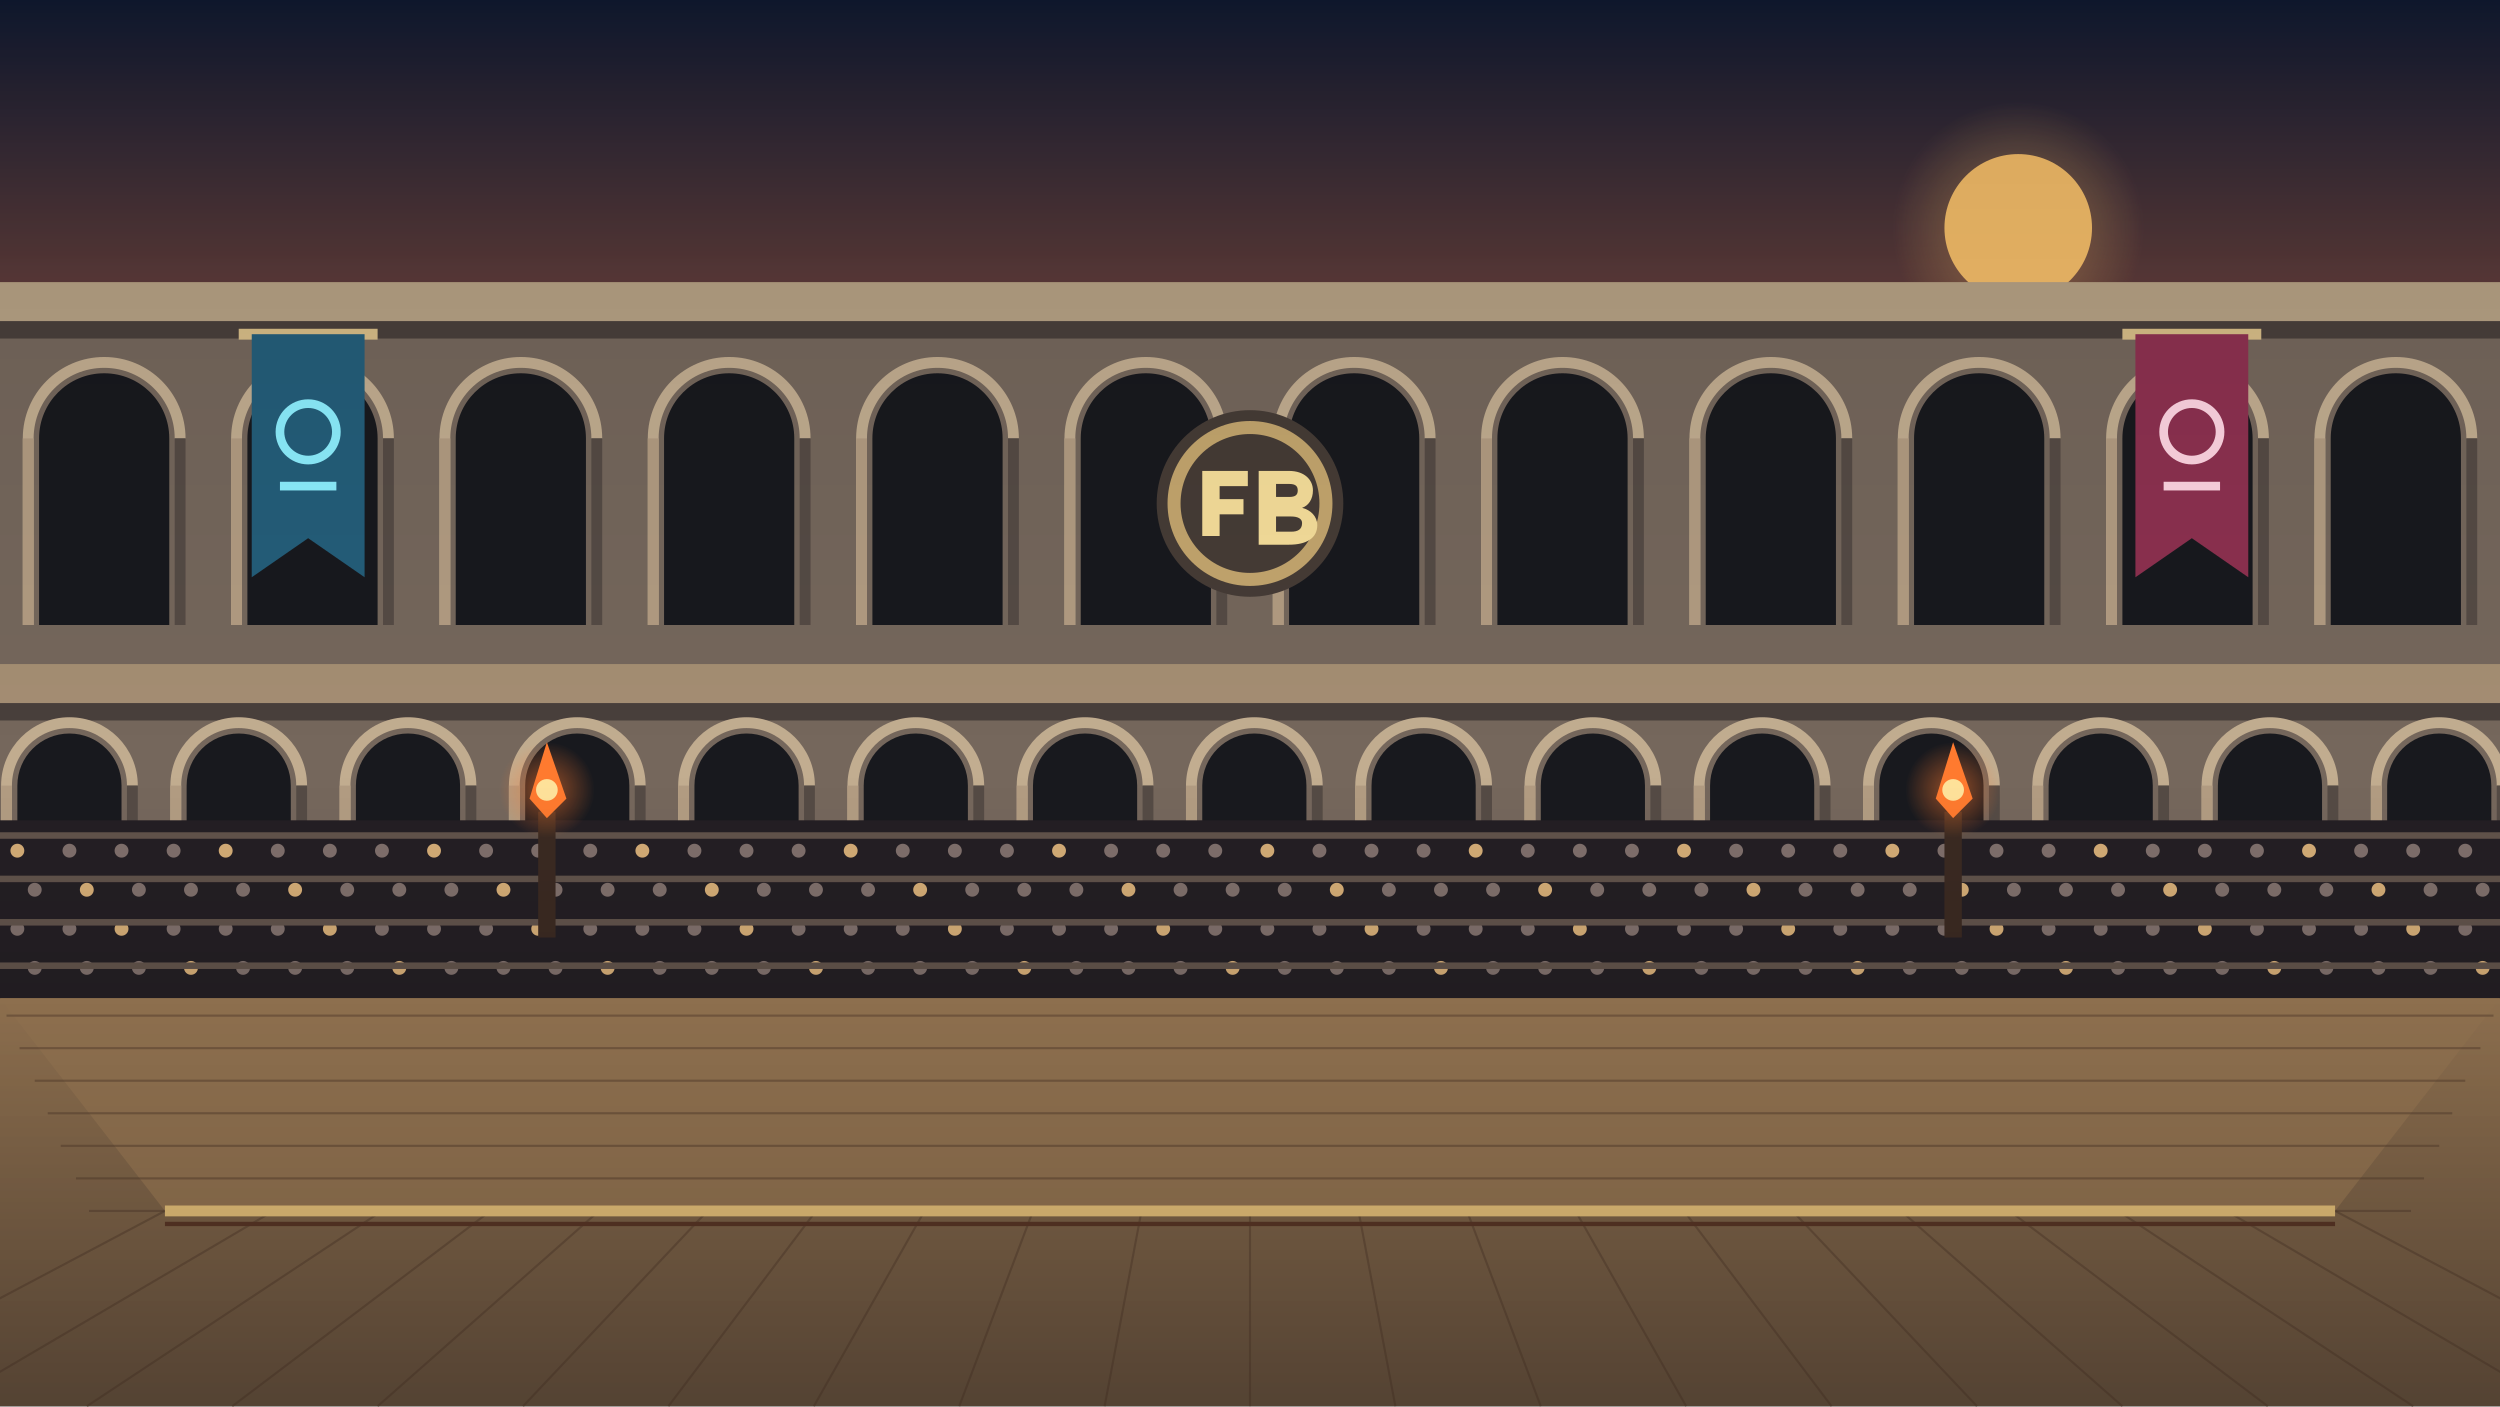
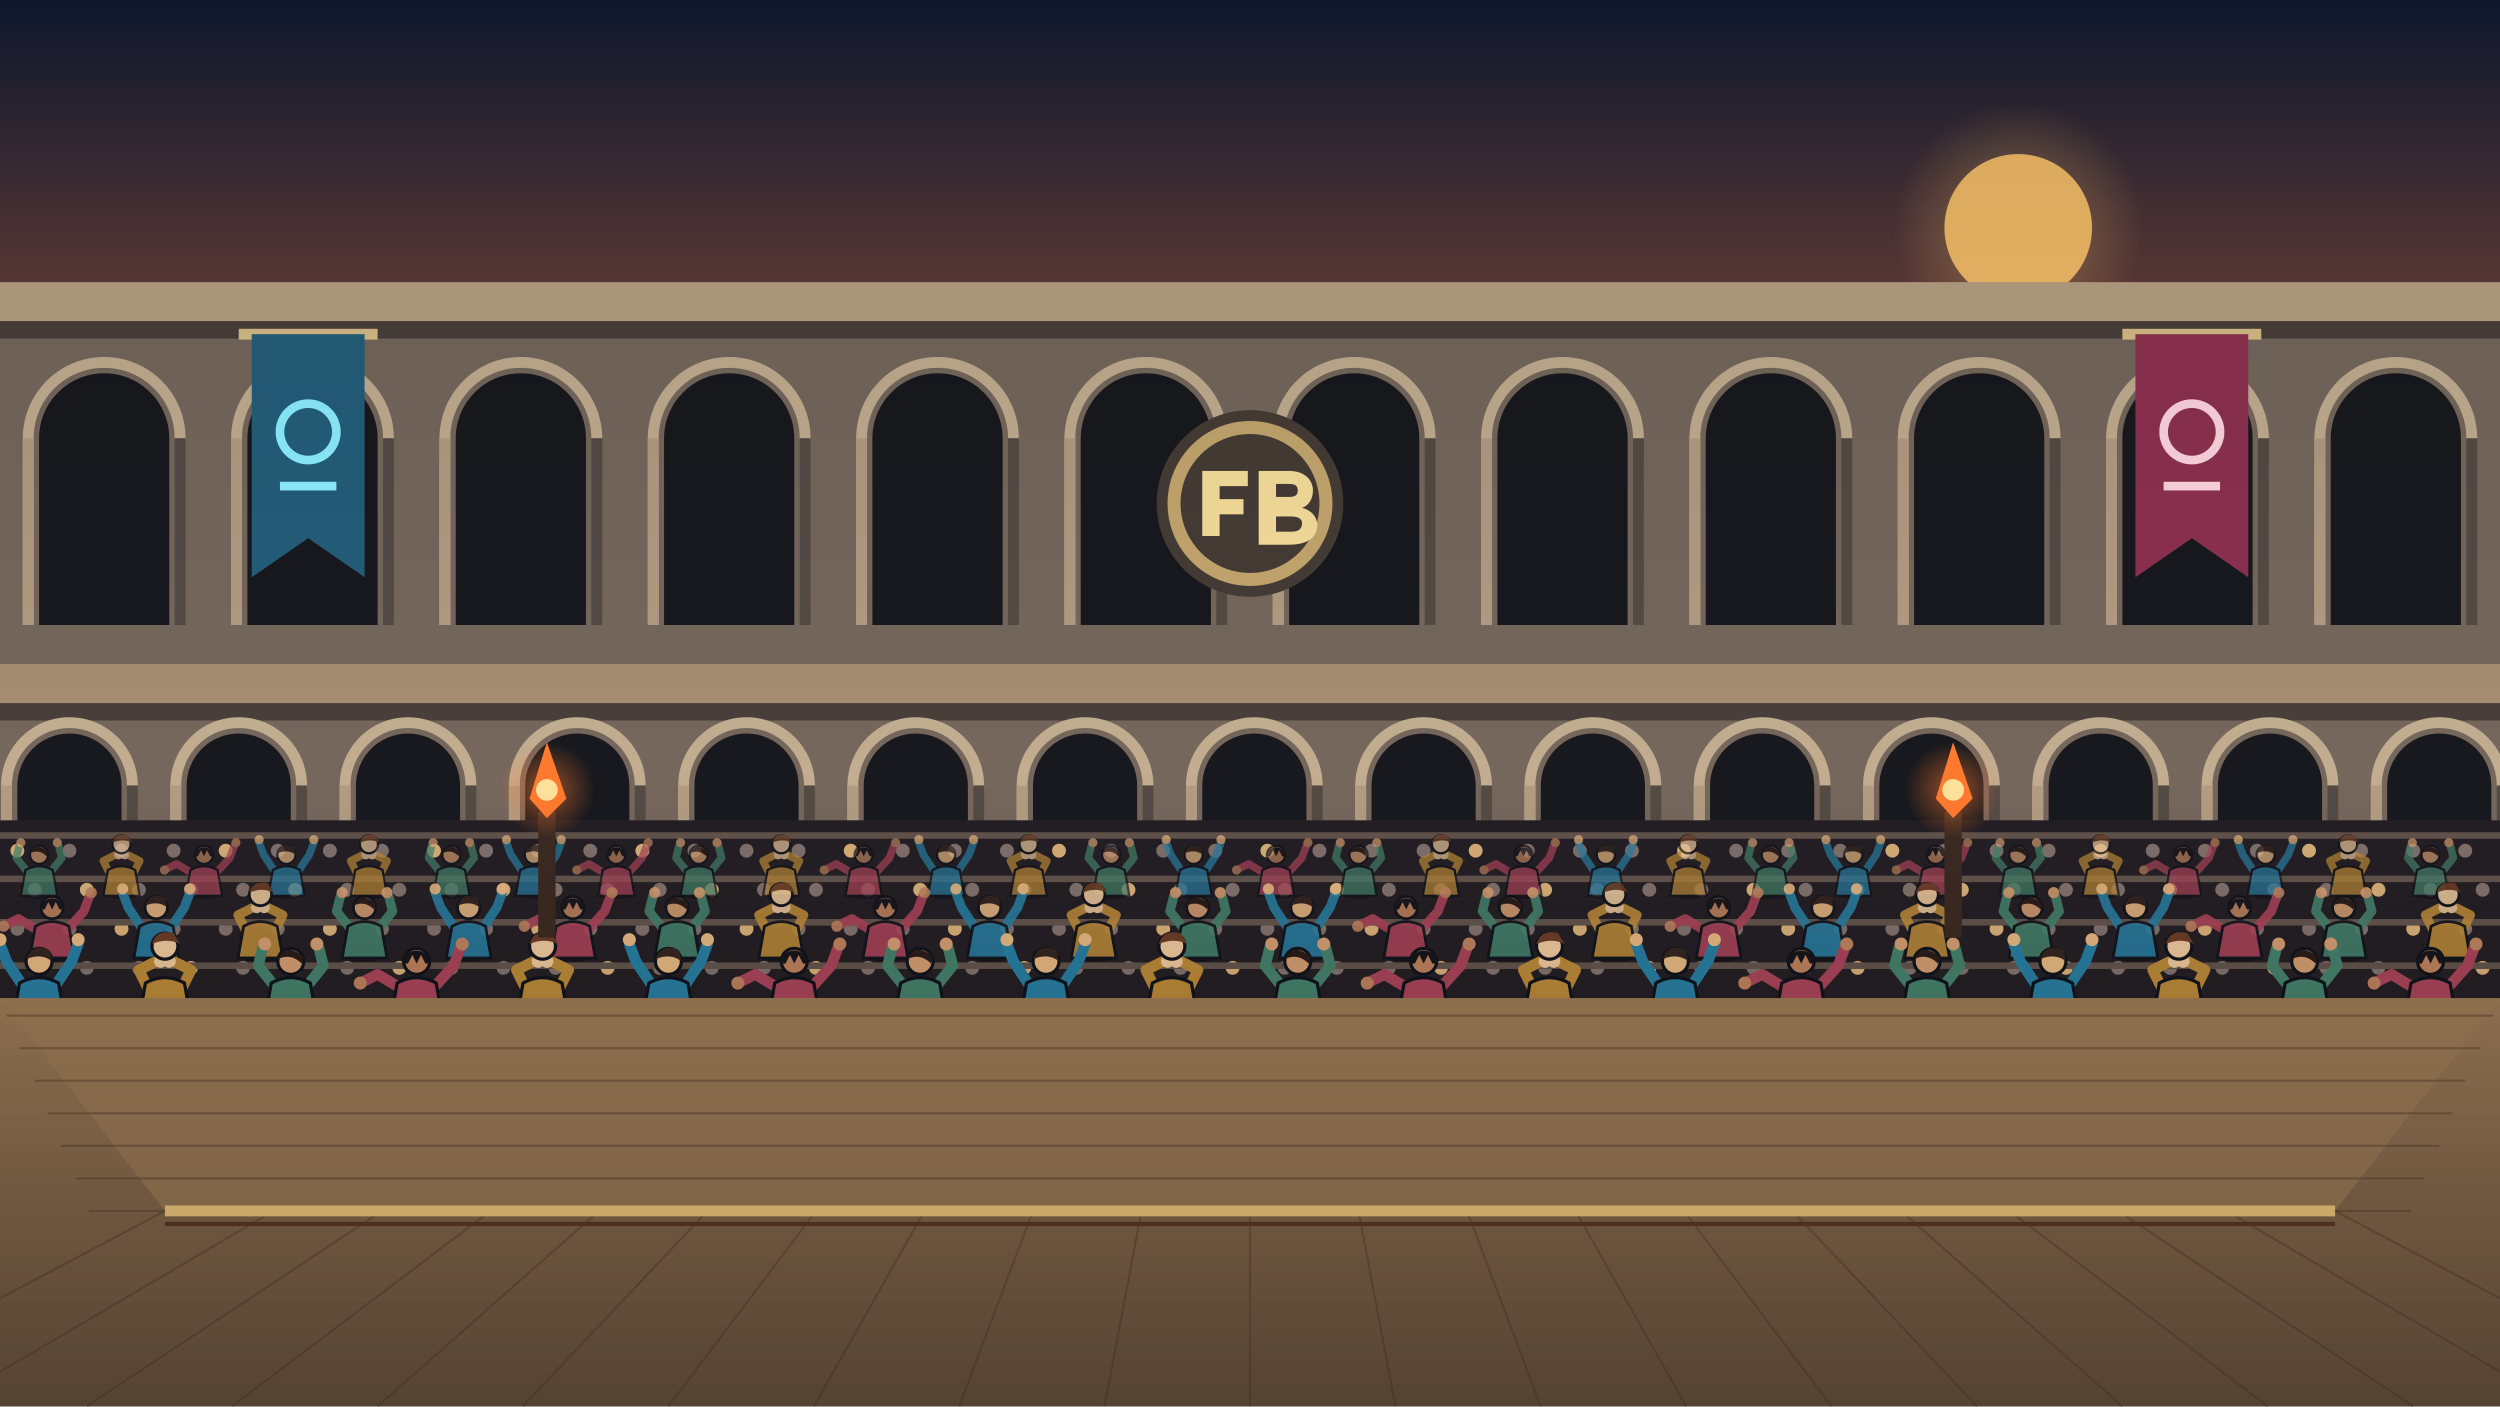
<svg xmlns="http://www.w3.org/2000/svg" xmlns:xlink="http://www.w3.org/1999/xlink" width="1152" height="648" viewBox="0 0 1152 648">
  <defs>
    <linearGradient id="sky" x1="0" y1="0" x2="0" y2="1">
      <stop offset="0" stop-color="#101a32" />
      <stop offset="1" stop-color="#72443b" />
    </linearGradient>
    <linearGradient id="sand" x1="0" y1="0" x2="0" y2="1">
      <stop offset="0" stop-color="#9a7955" />
      <stop offset="1" stop-color="#6f5843" />
    </linearGradient>
    <radialGradient id="sun-glow">
      <stop offset="0" stop-color="#f4bd69" stop-opacity="0.48" />
      <stop offset="1" stop-color="#f4bd69" stop-opacity="0" />
    </radialGradient>
    <radialGradient id="flame-glow">
      <stop offset="0" stop-color="#ff7a2f" stop-opacity="0.55" />
      <stop offset="1" stop-color="#ff7a2f" stop-opacity="0" />
    </radialGradient>
    <linearGradient id="vignette" x1="0" y1="0" x2="0" y2="1">
      <stop offset="0" stop-color="#000000" stop-opacity="0.12" />
      <stop offset="0.55" stop-color="#000000" stop-opacity="0" />
      <stop offset="1" stop-color="#000000" stop-opacity="0.24" />
    </linearGradient>
    <g id="upper-arch">
      <path d="M-30 116V30A30 30 0 0 1 30 30V116Z" fill="#18191e" />
      <path d="M-35 116V30A35 35 0 0 1 35 30" fill="none" stroke="#c2ad90" stroke-width="5" />
      <line x1="-35" y1="30" x2="-35" y2="116" stroke="#b29c82" stroke-width="5" />
      <line x1="35" y1="30" x2="35" y2="116" stroke="#554b45" stroke-width="5" />
    </g>
    <g id="lower-arch">
      <path d="M-24 92V24A24 24 0 0 1 24 24V92Z" fill="#18191e" />
      <path d="M-29 92V24A29 29 0 0 1 29 24" fill="none" stroke="#c2ad90" stroke-width="5" />
      <line x1="-29" y1="24" x2="-29" y2="92" stroke="#b29c82" stroke-width="5" />
      <line x1="29" y1="24" x2="29" y2="92" stroke="#554b45" stroke-width="5" />
    </g>
    <g id="torch">
      <line x1="0" y1="0" x2="0" y2="-58" stroke="#3b2a22" stroke-width="8" />
      <circle cx="0" cy="-68" r="22" fill="url(#flame-glow)" />
      <path d="M-8-64L0-90L9-64L0-55Z" fill="#ff7a2f" />
      <circle cx="0" cy="-68" r="5" fill="#ffe29a" />
    </g>
    <g id="crowd-tile">
      <circle cx="8" cy="14" r="3.2" fill="#d5ad77" />
      <circle cx="32" cy="14" r="3.2" fill="#80706c" />
      <circle cx="56" cy="14" r="3.2" fill="#80706c" />
      <circle cx="80" cy="14" r="3.2" fill="#80706c" />
      <circle cx="16" cy="32" r="3.2" fill="#80706c" />
      <circle cx="40" cy="32" r="3.2" fill="#d5ad77" />
      <circle cx="64" cy="32" r="3.2" fill="#80706c" />
      <circle cx="88" cy="32" r="3.2" fill="#80706c" />
      <circle cx="8" cy="50" r="3.2" fill="#80706c" />
      <circle cx="32" cy="50" r="3.2" fill="#80706c" />
      <circle cx="56" cy="50" r="3.2" fill="#d5ad77" />
      <circle cx="80" cy="50" r="3.2" fill="#80706c" />
      <circle cx="16" cy="68" r="3.2" fill="#80706c" />
      <circle cx="40" cy="68" r="3.2" fill="#80706c" />
      <circle cx="64" cy="68" r="3.2" fill="#80706c" />
      <circle cx="88" cy="68" r="3.2" fill="#d5ad77" />
+     </g>
+     <g id="spectator-blue">
+       <ellipse cx="0" cy="3" rx="12" ry="3" fill="#080a10" opacity="0.6" />
+       <path d="M-7-11L-15-23L-18-31M7-11L15-23L18-31" fill="none" stroke="#287c9f" stroke-width="5" stroke-linecap="round" stroke-linejoin="round" />
+       <circle cx="-18" cy="-33" r="3" fill="#e2b47f" />
+       <circle cx="18" cy="-33" r="3" fill="#e2b47f" />
+       <path d="M-9-13Q0-18 9-13L12 4H-12Z" fill="#287c9f" stroke="#11141c" stroke-width="1.5" />
+       <circle cx="0" cy="-23" r="6" fill="#e2b47f" stroke="#11141c" stroke-width="1.5" />
+       <path d="M-6-24Q-3-32 5-28L6-23Q1-27-6-24Z" fill="#34251f" />
+     </g>
+     <g id="spectator-red">
+       <ellipse cx="0" cy="3" rx="12" ry="3" fill="#080a10" opacity="0.6" />
+       <path d="M-8-11L-18-17L-24-14M8-11L17-21L20-29" fill="none" stroke="#a74358" stroke-width="5" stroke-linecap="round" stroke-linejoin="round" />
+       <circle cx="-26" cy="-13" r="3" fill="#ba805c" />
+       <circle cx="21" cy="-31" r="3" fill="#ba805c" />
+       <path d="M-9-13Q0-18 9-13L12 4H-12Z" fill="#a74358" stroke="#11141c" stroke-width="1.5" />
+       <circle cx="0" cy="-23" r="6" fill="#ba805c" stroke="#11141c" stroke-width="1.5" />
+       <path d="M-6-25Q0-31 6-25V-22H4L2-26L0-22L-2-26L-4-22H-6Z" fill="#17151b" />
+     </g>
+     <g id="spectator-gold">
+       <ellipse cx="0" cy="3" rx="12" ry="3" fill="#080a10" opacity="0.6" />
+       <path d="M-8-11L-12-19L-4-23M8-11L12-19L4-23" fill="none" stroke="#b88738" stroke-width="5" stroke-linecap="round" stroke-linejoin="round" />
+       <circle cx="-2" cy="-23" r="3" fill="#e8c49a" />
+       <circle cx="2" cy="-23" r="3" fill="#e8c49a" />
+       <path d="M-9-13Q0-18 9-13L12 4H-12Z" fill="#b88738" stroke="#11141c" stroke-width="1.5" />
+       <circle cx="0" cy="-30" r="6" fill="#e8c49a" stroke="#11141c" stroke-width="1.5" />
+       <path d="M-6-31Q-4-38 4-36L7-31Q1-34-6-31Z" fill="#6a3d27" />
+     </g>
+     <g id="spectator-green">
+       <ellipse cx="0" cy="3" rx="12" ry="3" fill="#080a10" opacity="0.6" />
+       <path d="M-7-11L-15-21L-13-29M7-11L15-21L13-29" fill="none" stroke="#447f6a" stroke-width="5" stroke-linecap="round" stroke-linejoin="round" />
+       <circle cx="-12" cy="-31" r="3" fill="#d09a6f" />
+       <circle cx="12" cy="-31" r="3" fill="#d09a6f" />
+       <path d="M-9-13Q0-18 9-13L12 4H-12Z" fill="#447f6a" stroke="#11141c" stroke-width="1.5" />
+       <circle cx="0" cy="-23" r="6" fill="#d09a6f" stroke="#11141c" stroke-width="1.5" />
+       <path d="M-6-24Q-2-32 6-25L5-22Q0-27-6-24Z" fill="#2a1c19" />
    </g>
  </defs>
  <rect width="1152" height="648" fill="#071018" />
  <rect width="1152" height="168" fill="url(#sky)" />
  <circle cx="930" cy="105" r="58" fill="url(#sun-glow)" />
  <circle cx="930" cy="105" r="34" fill="#f4bd69" />
  <rect x="0" y="138" width="1152" height="244" fill="#75675c" />
  <rect x="0" y="130" width="1152" height="18" fill="#b6a184" />
  <rect x="0" y="148" width="1152" height="8" fill="#493f3b" />
  <rect x="0" y="306" width="1152" height="18" fill="#a58e73" />
  <rect x="0" y="324" width="1152" height="8" fill="#493f3b" />
  <use xlink:href="#upper-arch" transform="translate(48 172)" />
  <use xlink:href="#upper-arch" transform="translate(144 172)" />
  <use xlink:href="#upper-arch" transform="translate(240 172)" />
  <use xlink:href="#upper-arch" transform="translate(336 172)" />
  <use xlink:href="#upper-arch" transform="translate(432 172)" />
  <use xlink:href="#upper-arch" transform="translate(528 172)" />
  <use xlink:href="#upper-arch" transform="translate(624 172)" />
  <use xlink:href="#upper-arch" transform="translate(720 172)" />
  <use xlink:href="#upper-arch" transform="translate(816 172)" />
  <use xlink:href="#upper-arch" transform="translate(912 172)" />
  <use xlink:href="#upper-arch" transform="translate(1008 172)" />
  <use xlink:href="#upper-arch" transform="translate(1104 172)" />
  <use xlink:href="#lower-arch" transform="translate(32 338)" />
  <use xlink:href="#lower-arch" transform="translate(110 338)" />
  <use xlink:href="#lower-arch" transform="translate(188 338)" />
  <use xlink:href="#lower-arch" transform="translate(266 338)" />
  <use xlink:href="#lower-arch" transform="translate(344 338)" />
  <use xlink:href="#lower-arch" transform="translate(422 338)" />
  <use xlink:href="#lower-arch" transform="translate(500 338)" />
  <use xlink:href="#lower-arch" transform="translate(578 338)" />
  <use xlink:href="#lower-arch" transform="translate(656 338)" />
  <use xlink:href="#lower-arch" transform="translate(734 338)" />
  <use xlink:href="#lower-arch" transform="translate(812 338)" />
  <use xlink:href="#lower-arch" transform="translate(890 338)" />
  <use xlink:href="#lower-arch" transform="translate(968 338)" />
  <use xlink:href="#lower-arch" transform="translate(1046 338)" />
  <use xlink:href="#lower-arch" transform="translate(1124 338)" />
  <g transform="translate(116 154)">
    <line x1="-6" y1="0" x2="58" y2="0" stroke="#d7bd88" stroke-width="5" />
    <path d="M0 0H52V112L26 94L0 112Z" fill="#245e7a" />
    <circle cx="26" cy="45" r="13" fill="none" stroke="#8defff" stroke-width="4" />
    <line x1="13" y1="70" x2="39" y2="70" stroke="#8defff" stroke-width="4" />
  </g>
  <g transform="translate(984 154)">
    <line x1="-6" y1="0" x2="58" y2="0" stroke="#d7bd88" stroke-width="5" />
    <path d="M0 0H52V112L26 94L0 112Z" fill="#8d3150" />
    <circle cx="26" cy="45" r="13" fill="none" stroke="#ffd5e2" stroke-width="4" />
    <line x1="13" y1="70" x2="39" y2="70" stroke="#ffd5e2" stroke-width="4" />
  </g>
  <circle cx="576" cy="232" r="43" fill="#463c36" />
  <circle cx="576" cy="232" r="35" fill="none" stroke="#c4a66e" stroke-width="6" />
  <path d="M554 247V217H575V224H562V230H573V237H562V247ZM580 247V217H594C601 217 605 221 605 226C605 230 603 233 600 234C604 235 607 238 607 242C607 248 602 251 594 251H580ZM588 229H594C597 229 598 228 598 226C598 224 597 223 594 223H588ZM588 245H595C598 245 600 244 600 241C600 239 598 238 595 238H588Z" fill="#f7df9b" />
  <rect x="0" y="378" width="1152" height="84" fill="#241f24" />
  <use xlink:href="#crowd-tile" transform="translate(0 378)" />
  <use xlink:href="#crowd-tile" transform="translate(96 378)" />
  <use xlink:href="#crowd-tile" transform="translate(192 378)" />
  <use xlink:href="#crowd-tile" transform="translate(288 378)" />
  <use xlink:href="#crowd-tile" transform="translate(384 378)" />
  <use xlink:href="#crowd-tile" transform="translate(480 378)" />
  <use xlink:href="#crowd-tile" transform="translate(576 378)" />
  <use xlink:href="#crowd-tile" transform="translate(672 378)" />
  <use xlink:href="#crowd-tile" transform="translate(768 378)" />
  <use xlink:href="#crowd-tile" transform="translate(864 378)" />
  <use xlink:href="#crowd-tile" transform="translate(960 378)" />
  <use xlink:href="#crowd-tile" transform="translate(1056 378)" />
  <line x1="0" y1="385" x2="1152" y2="385" stroke="#61534b" stroke-width="3" />
  <line x1="0" y1="405" x2="1152" y2="405" stroke="#61534b" stroke-width="3" />
  <line x1="0" y1="425" x2="1152" y2="425" stroke="#61534b" stroke-width="3" />
  <line x1="0" y1="445" x2="1152" y2="445" stroke="#61534b" stroke-width="3" />
+   <g opacity="0.72">
+     <use xlink:href="#spectator-green" transform="translate(18 410) scale(.7)" />
+     <use xlink:href="#spectator-gold" transform="translate(56 410) scale(.7)" />
+     <use xlink:href="#spectator-red" transform="translate(94 410) scale(.7)" />
+     <use xlink:href="#spectator-blue" transform="translate(132 410) scale(.7)" />
+     <use xlink:href="#spectator-gold" transform="translate(170 410) scale(.7)" />
+     <use xlink:href="#spectator-green" transform="translate(208 410) scale(.7)" />
+     <use xlink:href="#spectator-blue" transform="translate(246 410) scale(.7)" />
+     <use xlink:href="#spectator-red" transform="translate(284 410) scale(.7)" />
+     <use xlink:href="#spectator-green" transform="translate(322 410) scale(.7)" />
+     <use xlink:href="#spectator-gold" transform="translate(360 410) scale(.7)" />
+     <use xlink:href="#spectator-red" transform="translate(398 410) scale(.7)" />
+     <use xlink:href="#spectator-blue" transform="translate(436 410) scale(.7)" />
+     <use xlink:href="#spectator-gold" transform="translate(474 410) scale(.7)" />
+     <use xlink:href="#spectator-green" transform="translate(512 410) scale(.7)" />
+     <use xlink:href="#spectator-blue" transform="translate(550 410) scale(.7)" />
+     <use xlink:href="#spectator-red" transform="translate(588 410) scale(.7)" />
+     <use xlink:href="#spectator-green" transform="translate(626 410) scale(.7)" />
+     <use xlink:href="#spectator-gold" transform="translate(664 410) scale(.7)" />
+     <use xlink:href="#spectator-red" transform="translate(702 410) scale(.7)" />
+     <use xlink:href="#spectator-blue" transform="translate(740 410) scale(.7)" />
+     <use xlink:href="#spectator-gold" transform="translate(778 410) scale(.7)" />
+     <use xlink:href="#spectator-green" transform="translate(816 410) scale(.7)" />
+     <use xlink:href="#spectator-blue" transform="translate(854 410) scale(.7)" />
+     <use xlink:href="#spectator-red" transform="translate(892 410) scale(.7)" />
+     <use xlink:href="#spectator-green" transform="translate(930 410) scale(.7)" />
+     <use xlink:href="#spectator-gold" transform="translate(968 410) scale(.7)" />
+     <use xlink:href="#spectator-red" transform="translate(1006 410) scale(.7)" />
+     <use xlink:href="#spectator-blue" transform="translate(1044 410) scale(.7)" />
+     <use xlink:href="#spectator-gold" transform="translate(1082 410) scale(.7)" />
+     <use xlink:href="#spectator-green" transform="translate(1120 410) scale(.7)" />
+   </g>
+   <g opacity="0.9">
+     <use xlink:href="#spectator-red" transform="translate(24 438) scale(.86)" />
+     <use xlink:href="#spectator-blue" transform="translate(72 438) scale(.86)" />
+     <use xlink:href="#spectator-gold" transform="translate(120 438) scale(.86)" />
+     <use xlink:href="#spectator-green" transform="translate(168 438) scale(.86)" />
+     <use xlink:href="#spectator-blue" transform="translate(216 438) scale(.86)" />
+     <use xlink:href="#spectator-red" transform="translate(264 438) scale(.86)" />
+     <use xlink:href="#spectator-green" transform="translate(312 438) scale(.86)" />
+     <use xlink:href="#spectator-gold" transform="translate(360 438) scale(.86)" />
+     <use xlink:href="#spectator-red" transform="translate(408 438) scale(.86)" />
+     <use xlink:href="#spectator-blue" transform="translate(456 438) scale(.86)" />
+     <use xlink:href="#spectator-gold" transform="translate(504 438) scale(.86)" />
+     <use xlink:href="#spectator-green" transform="translate(552 438) scale(.86)" />
+     <use xlink:href="#spectator-blue" transform="translate(600 438) scale(.86)" />
+     <use xlink:href="#spectator-red" transform="translate(648 438) scale(.86)" />
+     <use xlink:href="#spectator-green" transform="translate(696 438) scale(.86)" />
+     <use xlink:href="#spectator-gold" transform="translate(744 438) scale(.86)" />
+     <use xlink:href="#spectator-red" transform="translate(792 438) scale(.86)" />
+     <use xlink:href="#spectator-blue" transform="translate(840 438) scale(.86)" />
+     <use xlink:href="#spectator-gold" transform="translate(888 438) scale(.86)" />
+     <use xlink:href="#spectator-green" transform="translate(936 438) scale(.86)" />
+     <use xlink:href="#spectator-blue" transform="translate(984 438) scale(.86)" />
+     <use xlink:href="#spectator-red" transform="translate(1032 438) scale(.86)" />
+     <use xlink:href="#spectator-green" transform="translate(1080 438) scale(.86)" />
+     <use xlink:href="#spectator-gold" transform="translate(1128 438) scale(.86)" />
+   </g>
+   <g>
+     <use xlink:href="#spectator-blue" transform="translate(18 466)" />
+     <use xlink:href="#spectator-gold" transform="translate(76 466)" />
+     <use xlink:href="#spectator-green" transform="translate(134 466)" />
+     <use xlink:href="#spectator-red" transform="translate(192 466)" />
+     <use xlink:href="#spectator-gold" transform="translate(250 466)" />
+     <use xlink:href="#spectator-blue" transform="translate(308 466)" />
+     <use xlink:href="#spectator-red" transform="translate(366 466)" />
+     <use xlink:href="#spectator-green" transform="translate(424 466)" />
+     <use xlink:href="#spectator-blue" transform="translate(482 466)" />
+     <use xlink:href="#spectator-gold" transform="translate(540 466)" />
+     <use xlink:href="#spectator-green" transform="translate(598 466)" />
+     <use xlink:href="#spectator-red" transform="translate(656 466)" />
+     <use xlink:href="#spectator-gold" transform="translate(714 466)" />
+     <use xlink:href="#spectator-blue" transform="translate(772 466)" />
+     <use xlink:href="#spectator-red" transform="translate(830 466)" />
+     <use xlink:href="#spectator-green" transform="translate(888 466)" />
+     <use xlink:href="#spectator-blue" transform="translate(946 466)" />
+     <use xlink:href="#spectator-gold" transform="translate(1004 466)" />
+     <use xlink:href="#spectator-green" transform="translate(1062 466)" />
+     <use xlink:href="#spectator-red" transform="translate(1120 466)" />
+   </g>
  <use xlink:href="#torch" transform="translate(252 432)" />
  <use xlink:href="#torch" transform="translate(900 432)" />
  <rect x="0" y="460" width="1152" height="188" fill="url(#sand)" />
  <path d="M0 460H1152L1076 558H76Z" fill="#9a7955" />
  <g fill="none" stroke="#59402e" stroke-opacity="0.48">
    <line x1="3" y1="468" x2="1149" y2="468" />
    <line x1="9" y1="483" x2="1143" y2="483" />
    <line x1="16" y1="498" x2="1136" y2="498" />
    <line x1="22" y1="513" x2="1130" y2="513" />
    <line x1="28" y1="528" x2="1124" y2="528" />
    <line x1="35" y1="543" x2="1117" y2="543" />
    <line x1="41" y1="558" x2="1111" y2="558" />
    <line x1="76" y1="558" x2="-94" y2="648" />
    <line x1="126" y1="558" x2="-27" y2="648" />
    <line x1="176" y1="558" x2="40" y2="648" />
    <line x1="226" y1="558" x2="107" y2="648" />
    <line x1="276" y1="558" x2="174" y2="648" />
    <line x1="326" y1="558" x2="241" y2="648" />
    <line x1="376" y1="558" x2="308" y2="648" />
    <line x1="426" y1="558" x2="375" y2="648" />
    <line x1="476" y1="558" x2="442" y2="648" />
    <line x1="526" y1="558" x2="509" y2="648" />
    <line x1="576" y1="558" x2="576" y2="648" />
    <line x1="626" y1="558" x2="643" y2="648" />
    <line x1="676" y1="558" x2="710" y2="648" />
    <line x1="726" y1="558" x2="777" y2="648" />
    <line x1="776" y1="558" x2="844" y2="648" />
    <line x1="826" y1="558" x2="911" y2="648" />
    <line x1="876" y1="558" x2="978" y2="648" />
    <line x1="926" y1="558" x2="1045" y2="648" />
    <line x1="976" y1="558" x2="1112" y2="648" />
    <line x1="1026" y1="558" x2="1179" y2="648" />
    <line x1="1076" y1="558" x2="1246" y2="648" />
  </g>
  <line x1="76" y1="558" x2="1076" y2="558" stroke="#f2ca7f" stroke-width="5" />
  <line x1="76" y1="564" x2="1076" y2="564" stroke="#5e3928" stroke-width="2" />
  <rect width="1152" height="648" fill="url(#vignette)" />
</svg>
